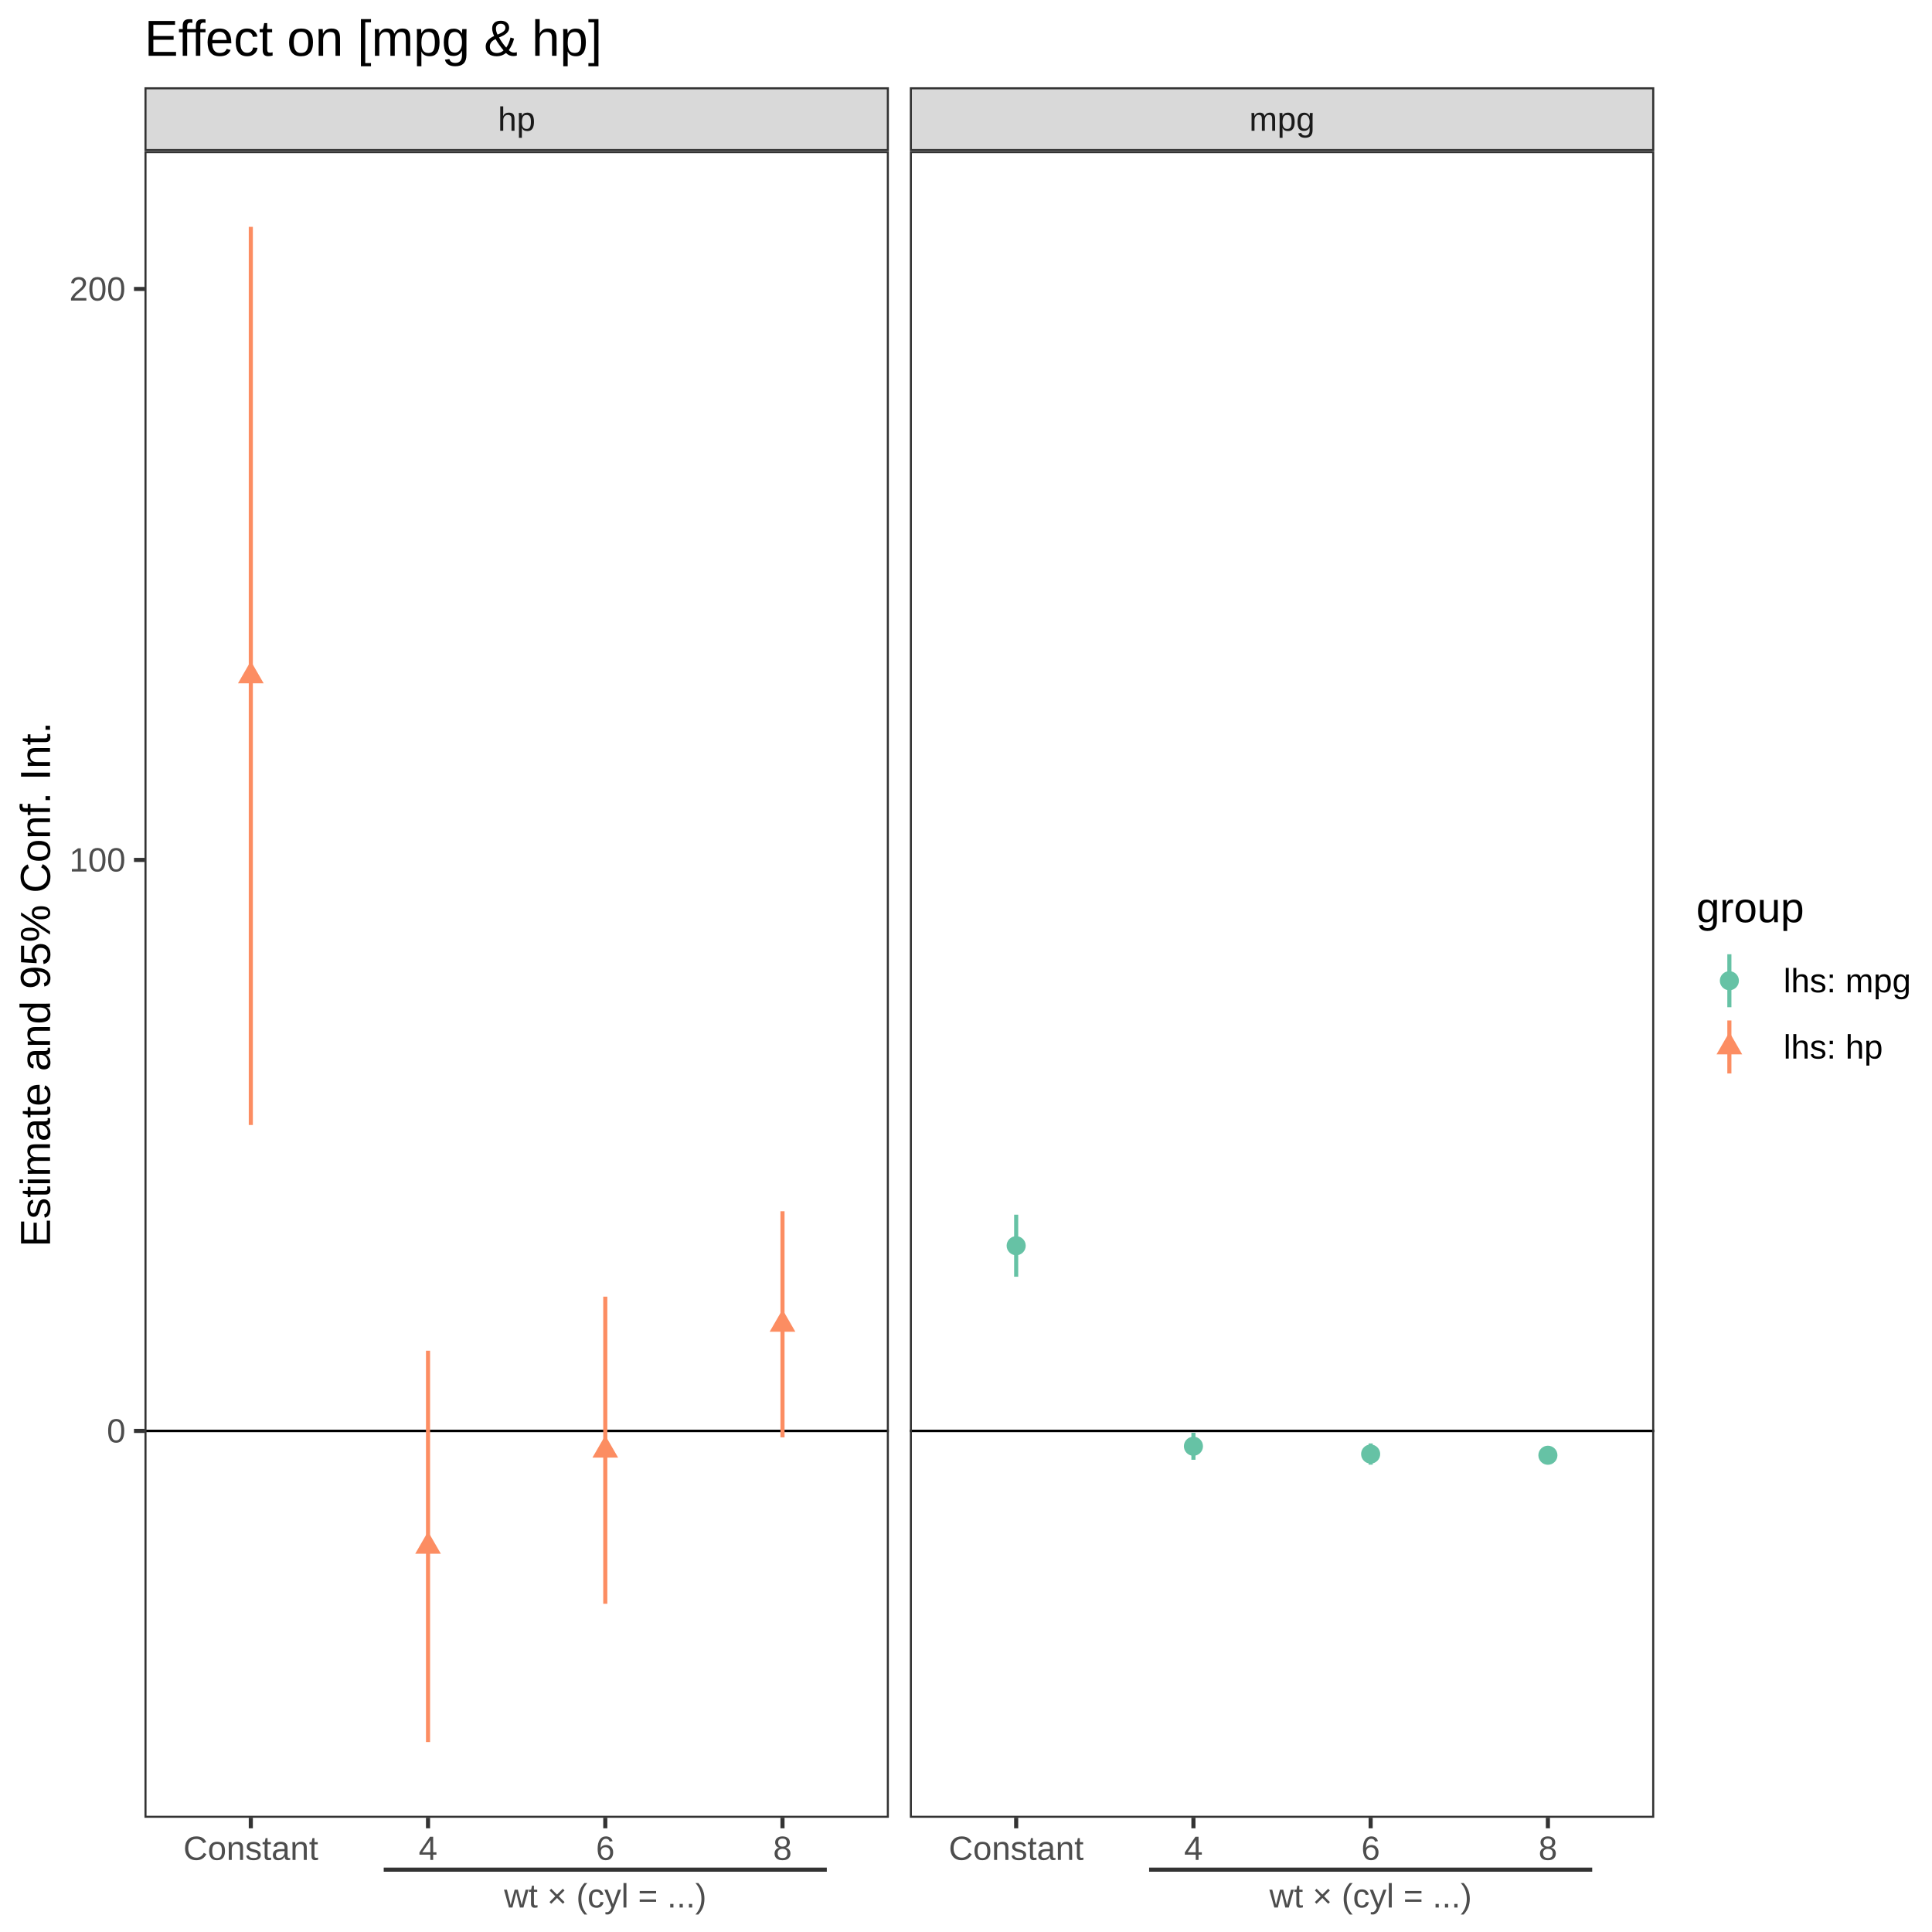
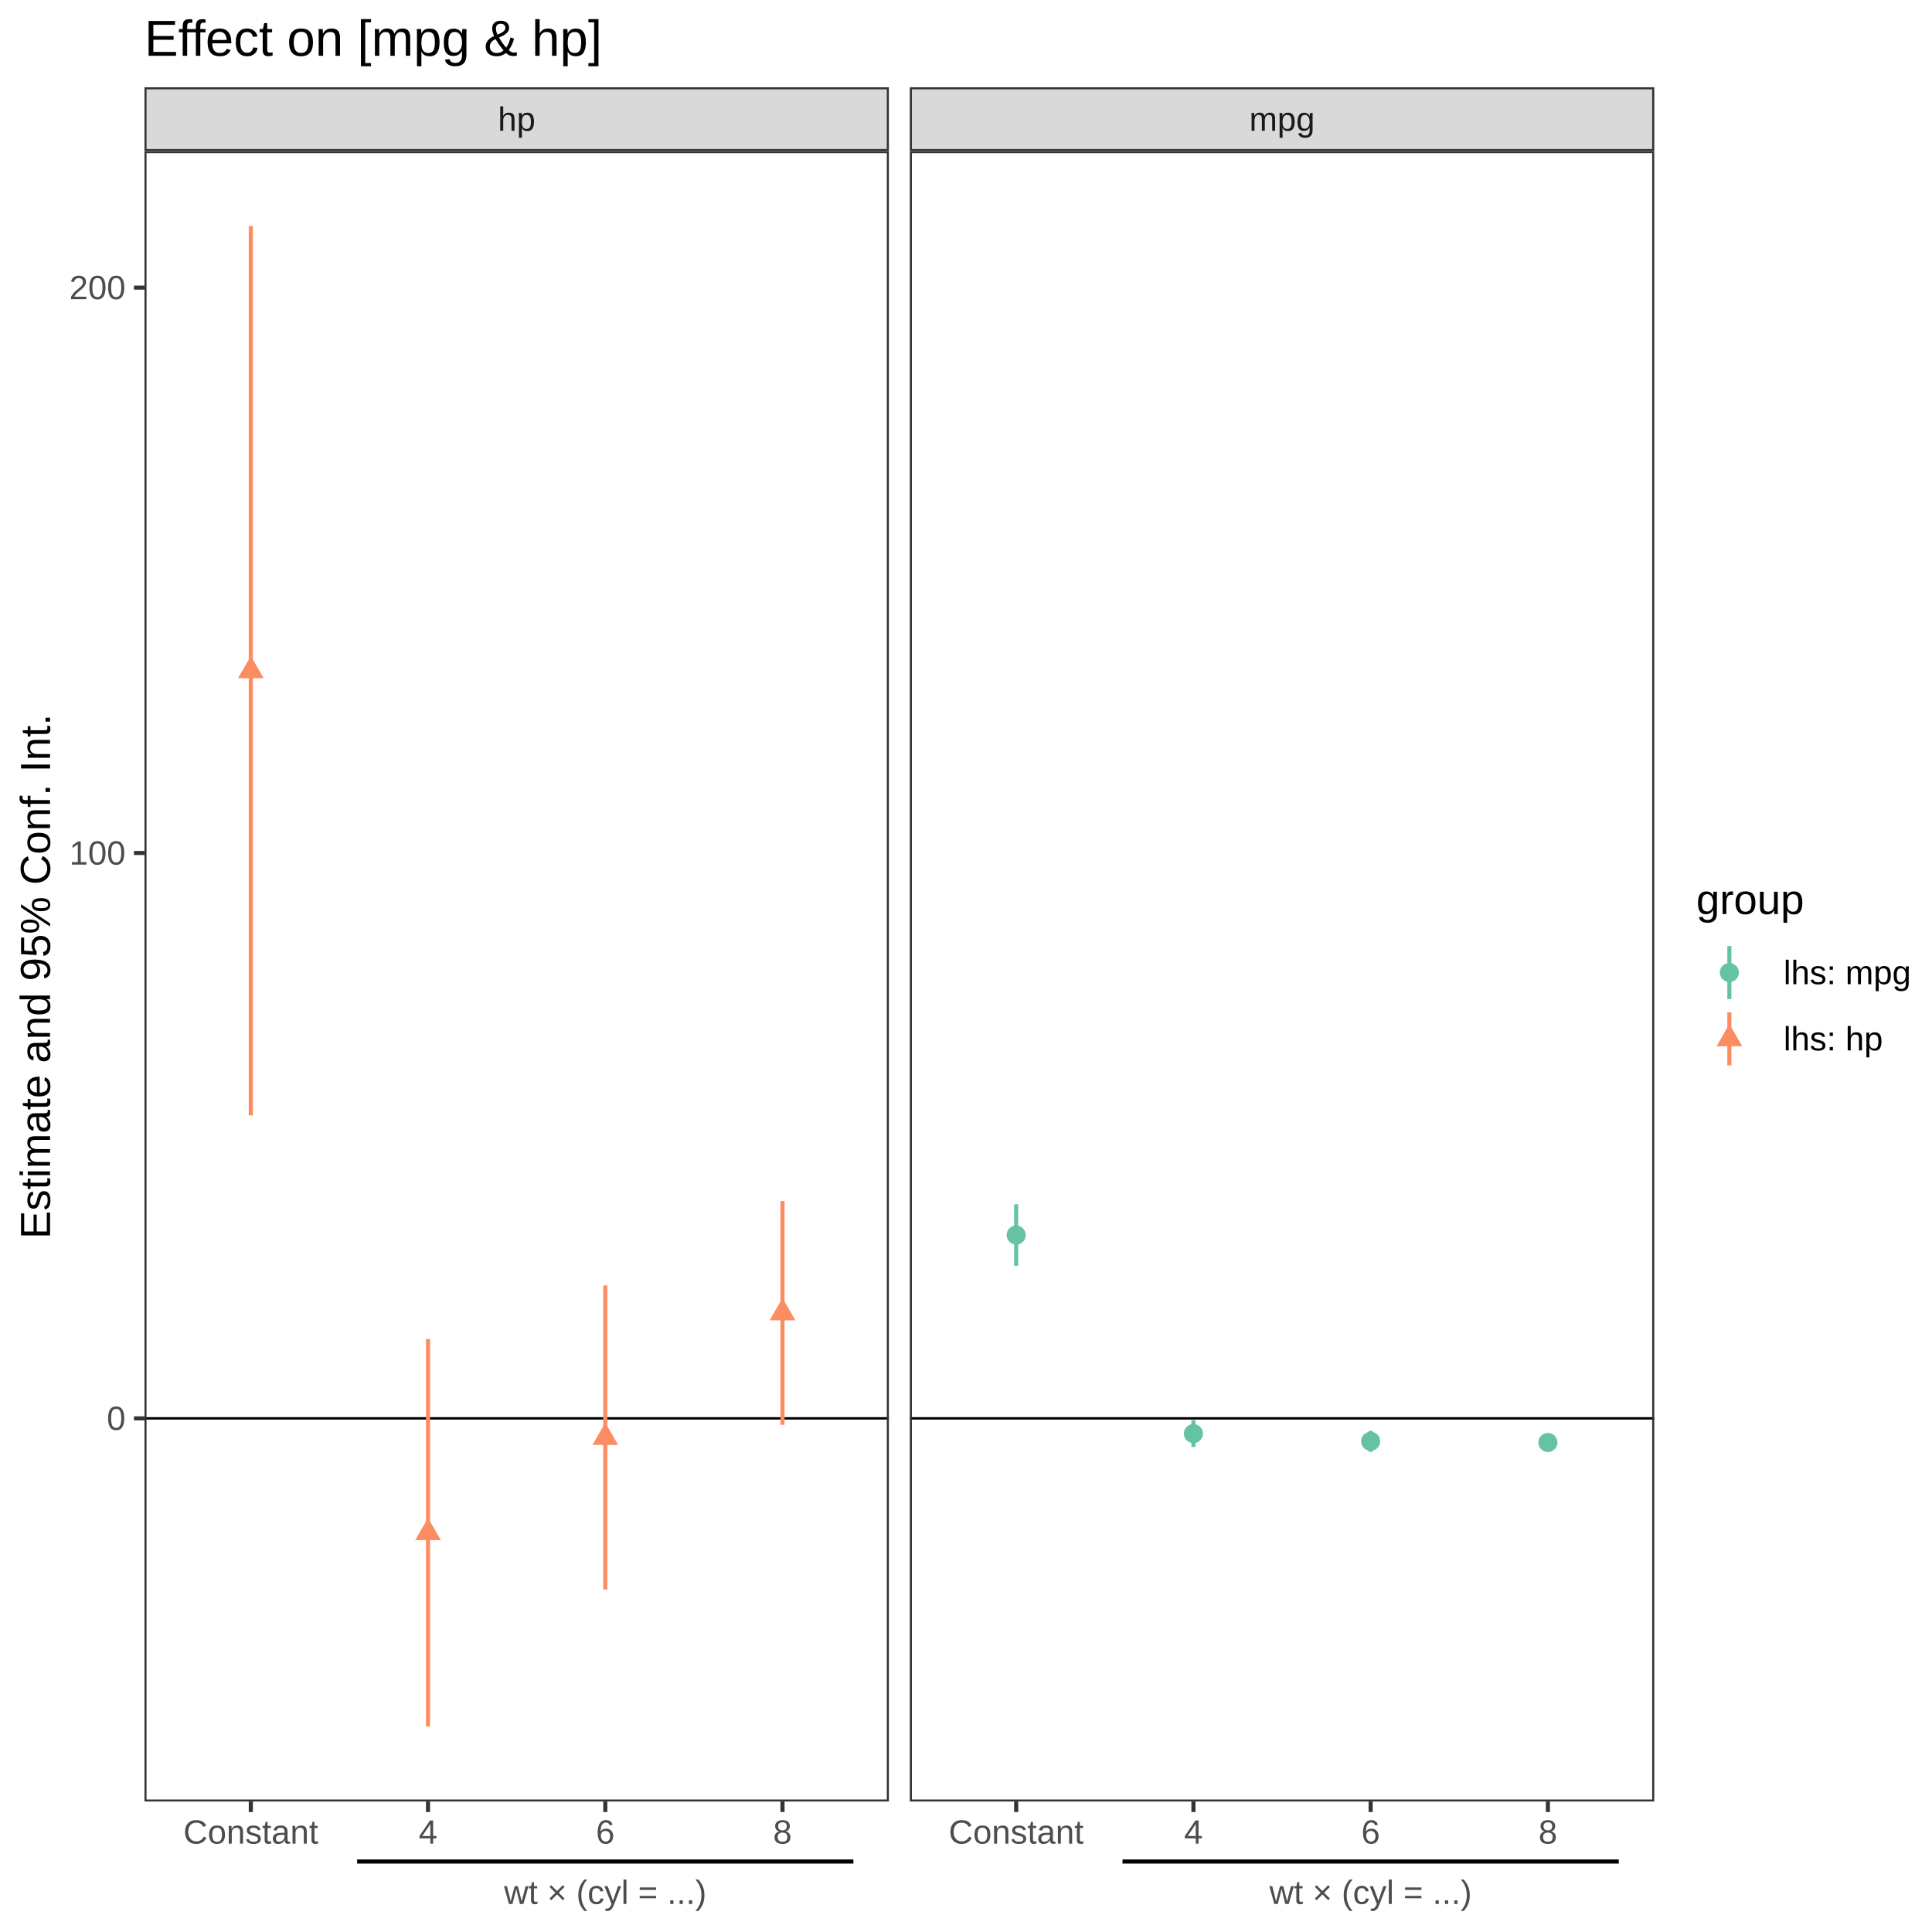
<svg xmlns="http://www.w3.org/2000/svg" class="svglite" width="504.00pt" height="504.00pt" viewBox="0 0 504.00 504.00">
  <defs>
    <style type="text/css">
    .svglite line, .svglite polyline, .svglite polygon, .svglite path, .svglite rect, .svglite circle {
      fill: none;
      stroke: #000000;
      stroke-linecap: round;
      stroke-linejoin: round;
      stroke-miterlimit: 10.00;
    }
    .svglite text {
      white-space: pre;
    }
  </style>
  </defs>
  <rect width="100%" height="100%" style="stroke: none; fill: #FFFFFF;" />
  <defs>
    <clipPath id="cpMC4wMHw1MDQuMDB8MC4wMHw1MDQuMDA=">
      <rect x="0.00" y="0.00" width="504.00" height="504.00" />
    </clipPath>
  </defs>
  <g clip-path="url(#cpMC4wMHw1MDQuMDB8MC4wMHw1MDQuMDA=)">
-     <rect x="0.00" y="0.00" width="504.00" height="504.00" style="stroke-width: 1.07; stroke: #FFFFFF; fill: #FFFFFF;" />
+     <rect x="0" y="0.00" width="504.00" height="504.00" style="stroke-width: 1.07; stroke: #FFFFFF; fill: #FFFFFF;" />
  </g>
  <defs>
-     <clipPath id="cpMzcuNjl8MjMxLjg3fDM5LjQyfDQ3NC4yMQ==">
-       <rect x="37.69" y="39.42" width="194.19" height="434.79" />
+     <clipPath id="cpMzcuNjl8MjMxLjg3fDM5LjQyfDQ2OS45Ng==">
+       <rect x="37.69" y="39.42" width="194.19" height="430.54" />
    </clipPath>
  </defs>
-   <g clip-path="url(#cpMzcuNjl8MjMxLjg3fDM5LjQyfDQ3NC4yMQ==)">
-     <rect x="37.69" y="39.42" width="194.19" height="434.79" style="stroke-width: 1.07; stroke: none; fill: #FFFFFF;" />
-     <line x1="37.69" y1="373.28" x2="231.87" y2="373.28" style="stroke-width: 0.64; stroke-linecap: butt;" />
-     <line x1="65.43" y1="293.47" x2="65.43" y2="59.18" style="stroke-width: 1.07; stroke: #FC8D62; stroke-linecap: butt;" />
-     <line x1="111.66" y1="454.45" x2="111.66" y2="352.35" style="stroke-width: 1.07; stroke: #FC8D62; stroke-linecap: butt;" />
-     <line x1="157.90" y1="418.37" x2="157.90" y2="338.26" style="stroke-width: 1.07; stroke: #FC8D62; stroke-linecap: butt;" />
-     <line x1="204.13" y1="374.96" x2="204.13" y2="315.98" style="stroke-width: 1.07; stroke: #FC8D62; stroke-linecap: butt;" />
-     <polygon points="65.43,172.45 68.78,178.26 62.08,178.26 " style="stroke-width: 0.71; stroke: none; fill: #FC8D62;" />
-     <polygon points="111.66,399.53 115.01,405.33 108.31,405.33 " style="stroke-width: 0.71; stroke: none; fill: #FC8D62;" />
-     <polygon points="157.90,374.45 161.25,380.25 154.55,380.25 " style="stroke-width: 0.71; stroke: none; fill: #FC8D62;" />
-     <polygon points="204.13,341.60 207.48,347.41 200.78,347.41 " style="stroke-width: 0.71; stroke: none; fill: #FC8D62;" />
-     <rect x="37.69" y="39.42" width="194.19" height="434.79" style="stroke-width: 1.07; stroke: #333333;" />
+   <g clip-path="url(#cpMzcuNjl8MjMxLjg3fDM5LjQyfDQ2OS45Ng==)">
+     <rect x="37.69" y="39.42" width="194.19" height="430.54" style="stroke-width: 1.07; stroke: none; fill: #FFFFFF;" />
+     <line x1="37.69" y1="370.01" x2="231.87" y2="370.01" style="stroke-width: 0.64; stroke-linecap: butt;" />
+     <line x1="65.43" y1="290.98" x2="65.43" y2="58.99" style="stroke-width: 1.07; stroke: #FC8D62; stroke-linecap: butt;" />
+     <line x1="111.66" y1="450.39" x2="111.66" y2="349.29" style="stroke-width: 1.07; stroke: #FC8D62; stroke-linecap: butt;" />
+     <line x1="157.90" y1="414.67" x2="157.90" y2="335.34" style="stroke-width: 1.07; stroke: #FC8D62; stroke-linecap: butt;" />
+     <line x1="204.13" y1="371.68" x2="204.13" y2="313.28" style="stroke-width: 1.07; stroke: #FC8D62; stroke-linecap: butt;" />
+     <polygon points="65.43,171.12 68.78,176.92 62.08,176.92 " style="stroke-width: 0.71; stroke: none; fill: #FC8D62;" />
+     <polygon points="111.66,395.97 115.01,401.77 108.31,401.77 " style="stroke-width: 0.71; stroke: none; fill: #FC8D62;" />
+     <polygon points="157.90,371.13 161.25,376.94 154.55,376.94 " style="stroke-width: 0.71; stroke: none; fill: #FC8D62;" />
+     <polygon points="204.13,338.61 207.48,344.42 200.78,344.42 " style="stroke-width: 0.71; stroke: none; fill: #FC8D62;" />
+     <rect x="37.69" y="39.42" width="194.19" height="430.54" style="stroke-width: 1.07; stroke: #333333;" />
  </g>
  <g clip-path="url(#cpMC4wMHw1MDQuMDB8MC4wMHw1MDQuMDA=)">
</g>
  <defs>
-     <clipPath id="cpMjM3LjM1fDQzMS41NHwzOS40Mnw0NzQuMjE=">
-       <rect x="237.35" y="39.42" width="194.19" height="434.79" />
+     <clipPath id="cpMjM3LjM1fDQzMS41NHwzOS40Mnw0NjkuOTY=">
+       <rect x="237.35" y="39.42" width="194.19" height="430.54" />
    </clipPath>
  </defs>
-   <g clip-path="url(#cpMjM3LjM1fDQzMS41NHwzOS40Mnw0NzQuMjE=)">
-     <rect x="237.35" y="39.42" width="194.19" height="434.79" style="stroke-width: 1.07; stroke: none; fill: #FFFFFF;" />
-     <line x1="237.35" y1="373.28" x2="431.54" y2="373.28" style="stroke-width: 0.64; stroke-linecap: butt;" />
-     <line x1="265.09" y1="333.06" x2="265.09" y2="316.88" style="stroke-width: 1.07; stroke: #66C2A5; stroke-linecap: butt;" />
-     <line x1="311.33" y1="380.81" x2="311.33" y2="373.76" style="stroke-width: 1.07; stroke: #66C2A5; stroke-linecap: butt;" />
-     <line x1="357.56" y1="382.08" x2="357.56" y2="376.55" style="stroke-width: 1.07; stroke: #66C2A5; stroke-linecap: butt;" />
-     <line x1="403.80" y1="381.66" x2="403.80" y2="377.59" style="stroke-width: 1.07; stroke: #66C2A5; stroke-linecap: butt;" />
-     <circle cx="265.09" cy="324.97" r="2.49" style="stroke-width: 0.71; stroke: none; fill: #66C2A5;" />
-     <circle cx="311.33" cy="377.28" r="2.49" style="stroke-width: 0.71; stroke: none; fill: #66C2A5;" />
-     <circle cx="357.56" cy="379.32" r="2.49" style="stroke-width: 0.71; stroke: none; fill: #66C2A5;" />
-     <circle cx="403.80" cy="379.63" r="2.49" style="stroke-width: 0.71; stroke: none; fill: #66C2A5;" />
-     <rect x="237.35" y="39.42" width="194.19" height="434.79" style="stroke-width: 1.07; stroke: #333333;" />
+   <g clip-path="url(#cpMjM3LjM1fDQzMS41NHwzOS40Mnw0NjkuOTY=)">
+     <rect x="237.35" y="39.42" width="194.19" height="430.54" style="stroke-width: 1.07; stroke: none; fill: #FFFFFF;" />
+     <line x1="237.35" y1="370.01" x2="431.54" y2="370.01" style="stroke-width: 0.64; stroke-linecap: butt;" />
+     <line x1="265.09" y1="330.19" x2="265.09" y2="314.16" style="stroke-width: 1.07; stroke: #66C2A5; stroke-linecap: butt;" />
+     <line x1="311.33" y1="377.47" x2="311.33" y2="370.49" style="stroke-width: 1.07; stroke: #66C2A5; stroke-linecap: butt;" />
+     <line x1="357.56" y1="378.73" x2="357.56" y2="373.25" style="stroke-width: 1.07; stroke: #66C2A5; stroke-linecap: butt;" />
+     <line x1="403.80" y1="378.32" x2="403.80" y2="374.28" style="stroke-width: 1.07; stroke: #66C2A5; stroke-linecap: butt;" />
+     <circle cx="265.09" cy="322.18" r="2.49" style="stroke-width: 0.71; stroke: none; fill: #66C2A5;" />
+     <circle cx="311.33" cy="373.98" r="2.49" style="stroke-width: 0.71; stroke: none; fill: #66C2A5;" />
+     <circle cx="357.56" cy="375.99" r="2.49" style="stroke-width: 0.71; stroke: none; fill: #66C2A5;" />
+     <circle cx="403.80" cy="376.30" r="2.49" style="stroke-width: 0.71; stroke: none; fill: #66C2A5;" />
+     <rect x="237.35" y="39.42" width="194.19" height="430.54" style="stroke-width: 1.07; stroke: #333333;" />
  </g>
  <g clip-path="url(#cpMC4wMHw1MDQuMDB8MC4wMHw1MDQuMDA=)">
</g>
  <defs>
    <clipPath id="cpMzcuNjl8MjMxLjg3fDIyLjc3fDM5LjQy">
      <rect x="37.69" y="22.77" width="194.19" height="16.65" />
    </clipPath>
  </defs>
  <g clip-path="url(#cpMzcuNjl8MjMxLjg3fDIyLjc3fDM5LjQy)">
    <rect x="37.69" y="22.77" width="194.19" height="16.65" style="stroke-width: 1.07; stroke: #333333; fill: #D9D9D9;" />
    <text x="134.78" y="34.12" text-anchor="middle" style="font-size: 8.80px;fill: #1A1A1A; font-family: &quot;Liberation Sans&quot;;" textLength="9.79px" lengthAdjust="spacingAndGlyphs">hp</text>
  </g>
  <g clip-path="url(#cpMC4wMHw1MDQuMDB8MC4wMHw1MDQuMDA=)">
</g>
  <defs>
    <clipPath id="cpMjM3LjM1fDQzMS41NHwyMi43N3wzOS40Mg==">
      <rect x="237.35" y="22.77" width="194.19" height="16.65" />
    </clipPath>
  </defs>
  <g clip-path="url(#cpMjM3LjM1fDQzMS41NHwyMi43N3wzOS40Mg==)">
    <rect x="237.35" y="22.77" width="194.19" height="16.65" style="stroke-width: 1.07; stroke: #333333; fill: #D9D9D9;" />
    <text x="334.45" y="34.12" text-anchor="middle" style="font-size: 8.80px;fill: #1A1A1A; font-family: &quot;Liberation Sans&quot;;" textLength="17.12px" lengthAdjust="spacingAndGlyphs">mpg</text>
  </g>
  <g clip-path="url(#cpMC4wMHw1MDQuMDB8MC4wMHw1MDQuMDA=)">
-     <polyline points="65.43,474.21 65.43,476.95 " style="stroke-width: 1.07; stroke: #333333; stroke-linecap: butt;" />
-     <polyline points="111.66,474.21 111.66,476.95 " style="stroke-width: 1.07; stroke: #333333; stroke-linecap: butt;" />
-     <polyline points="157.90,474.21 157.90,476.95 " style="stroke-width: 1.07; stroke: #333333; stroke-linecap: butt;" />
-     <polyline points="204.13,474.21 204.13,476.95 " style="stroke-width: 1.07; stroke: #333333; stroke-linecap: butt;" />
-     <text x="65.43" y="485.20" text-anchor="middle" style="font-size: 8.80px;fill: #4D4D4D; font-family: &quot;Liberation Sans&quot;;" textLength="35.23px" lengthAdjust="spacingAndGlyphs">Constant</text>
-     <text x="111.66" y="485.20" text-anchor="middle" style="font-size: 8.80px;fill: #4D4D4D; font-family: &quot;Liberation Sans&quot;;" textLength="4.90px" lengthAdjust="spacingAndGlyphs">4</text>
-     <text x="157.90" y="485.20" text-anchor="middle" style="font-size: 8.80px;fill: #4D4D4D; font-family: &quot;Liberation Sans&quot;;" textLength="4.90px" lengthAdjust="spacingAndGlyphs">6</text>
-     <text x="204.13" y="485.20" text-anchor="middle" style="font-size: 8.80px;fill: #4D4D4D; font-family: &quot;Liberation Sans&quot;;" textLength="4.90px" lengthAdjust="spacingAndGlyphs">8</text>
-     <polyline points="100.10,487.74 215.69,487.74 " style="stroke-width: 1.07; stroke: #333333; stroke-linecap: butt;" />
-     <text x="157.90" y="497.61" text-anchor="middle" style="font-size: 8.80px;fill: #4D4D4D; font-family: &quot;Liberation Sans&quot;;" textLength="52.83px" lengthAdjust="spacingAndGlyphs">wt × (cyl = ...)</text>
-     <polyline points="265.09,474.21 265.09,476.95 " style="stroke-width: 1.07; stroke: #333333; stroke-linecap: butt;" />
-     <polyline points="311.33,474.21 311.33,476.95 " style="stroke-width: 1.07; stroke: #333333; stroke-linecap: butt;" />
-     <polyline points="357.56,474.21 357.56,476.95 " style="stroke-width: 1.07; stroke: #333333; stroke-linecap: butt;" />
-     <polyline points="403.80,474.21 403.80,476.95 " style="stroke-width: 1.07; stroke: #333333; stroke-linecap: butt;" />
-     <text x="265.09" y="485.20" text-anchor="middle" style="font-size: 8.80px;fill: #4D4D4D; font-family: &quot;Liberation Sans&quot;;" textLength="35.23px" lengthAdjust="spacingAndGlyphs">Constant</text>
-     <text x="311.33" y="485.20" text-anchor="middle" style="font-size: 8.80px;fill: #4D4D4D; font-family: &quot;Liberation Sans&quot;;" textLength="4.90px" lengthAdjust="spacingAndGlyphs">4</text>
-     <text x="357.56" y="485.20" text-anchor="middle" style="font-size: 8.80px;fill: #4D4D4D; font-family: &quot;Liberation Sans&quot;;" textLength="4.90px" lengthAdjust="spacingAndGlyphs">6</text>
-     <text x="403.80" y="485.20" text-anchor="middle" style="font-size: 8.80px;fill: #4D4D4D; font-family: &quot;Liberation Sans&quot;;" textLength="4.90px" lengthAdjust="spacingAndGlyphs">8</text>
-     <polyline points="299.77,487.74 415.36,487.74 " style="stroke-width: 1.07; stroke: #333333; stroke-linecap: butt;" />
-     <text x="357.56" y="497.61" text-anchor="middle" style="font-size: 8.80px;fill: #4D4D4D; font-family: &quot;Liberation Sans&quot;;" textLength="52.83px" lengthAdjust="spacingAndGlyphs">wt × (cyl = ...)</text>
-     <text x="32.76" y="376.30" text-anchor="end" style="font-size: 8.80px;fill: #4D4D4D; font-family: &quot;Liberation Sans&quot;;" textLength="4.90px" lengthAdjust="spacingAndGlyphs">0</text>
-     <text x="32.76" y="227.35" text-anchor="end" style="font-size: 8.80px;fill: #4D4D4D; font-family: &quot;Liberation Sans&quot;;" textLength="14.69px" lengthAdjust="spacingAndGlyphs">100</text>
-     <text x="32.76" y="78.41" text-anchor="end" style="font-size: 8.80px;fill: #4D4D4D; font-family: &quot;Liberation Sans&quot;;" textLength="14.69px" lengthAdjust="spacingAndGlyphs">200</text>
-     <polyline points="34.95,373.28 37.69,373.28 " style="stroke-width: 1.07; stroke: #333333; stroke-linecap: butt;" />
-     <polyline points="34.95,224.33 37.69,224.33 " style="stroke-width: 1.07; stroke: #333333; stroke-linecap: butt;" />
-     <polyline points="34.95,75.38 37.69,75.38 " style="stroke-width: 1.07; stroke: #333333; stroke-linecap: butt;" />
-     <text transform="translate(13.05,256.81) rotate(-90)" text-anchor="middle" style="font-size: 11.00px; font-family: &quot;Liberation Sans&quot;;" textLength="137.03px" lengthAdjust="spacingAndGlyphs">Estimate and 95% Conf. Int.</text>
-     <rect x="442.50" y="231.87" width="56.02" height="49.89" style="stroke-width: 1.07; stroke: none; fill: #FFFFFF;" />
-     <text x="442.50" y="240.58" style="font-size: 11.00px; font-family: &quot;Liberation Sans&quot;;" textLength="28.14px" lengthAdjust="spacingAndGlyphs">group</text>
-     <rect x="442.50" y="247.20" width="17.28" height="17.28" style="stroke-width: 1.07; stroke: none; fill: #FFFFFF;" />
-     <line x1="451.14" y1="262.75" x2="451.14" y2="248.93" style="stroke-width: 1.07; stroke: #66C2A5; stroke-linecap: butt;" />
-     <circle cx="451.14" cy="255.84" r="2.49" style="stroke-width: 0.71; stroke: none; fill: #66C2A5;" />
-     <rect x="442.50" y="264.48" width="17.28" height="17.28" style="stroke-width: 1.07; stroke: none; fill: #FFFFFF;" />
-     <line x1="451.14" y1="280.03" x2="451.14" y2="266.21" style="stroke-width: 1.07; stroke: #FC8D62; stroke-linecap: butt;" />
-     <polygon points="451.14,269.25 454.49,275.05 447.79,275.05 " style="stroke-width: 0.71; stroke: none; fill: #FC8D62;" />
-     <text x="465.26" y="258.87" style="font-size: 8.80px; font-family: &quot;Liberation Sans&quot;;" textLength="33.26px" lengthAdjust="spacingAndGlyphs">lhs: mpg</text>
-     <text x="465.26" y="276.15" style="font-size: 8.80px; font-family: &quot;Liberation Sans&quot;;" textLength="25.93px" lengthAdjust="spacingAndGlyphs">lhs: hp</text>
+     <polyline points="65.43,472.70 65.43,469.96 " style="stroke-width: 1.07; stroke: #333333; stroke-linecap: butt;" />
+     <polyline points="111.66,472.70 111.66,469.96 " style="stroke-width: 1.07; stroke: #333333; stroke-linecap: butt;" />
+     <polyline points="157.90,472.70 157.90,469.96 " style="stroke-width: 1.07; stroke: #333333; stroke-linecap: butt;" />
+     <polyline points="204.13,472.70 204.13,469.96 " style="stroke-width: 1.07; stroke: #333333; stroke-linecap: butt;" />
+     <text x="65.43" y="480.95" text-anchor="middle" style="font-size: 8.80px;fill: #4D4D4D; font-family: &quot;Liberation Sans&quot;;" textLength="35.23px" lengthAdjust="spacingAndGlyphs">Constant</text>
+     <text x="111.66" y="480.95" text-anchor="middle" style="font-size: 8.80px;fill: #4D4D4D; font-family: &quot;Liberation Sans&quot;;" textLength="4.90px" lengthAdjust="spacingAndGlyphs">4</text>
+     <text x="157.90" y="480.95" text-anchor="middle" style="font-size: 8.80px;fill: #4D4D4D; font-family: &quot;Liberation Sans&quot;;" textLength="4.90px" lengthAdjust="spacingAndGlyphs">6</text>
+     <text x="204.13" y="480.95" text-anchor="middle" style="font-size: 8.80px;fill: #4D4D4D; font-family: &quot;Liberation Sans&quot;;" textLength="4.90px" lengthAdjust="spacingAndGlyphs">8</text>
+     <polyline points="93.17,485.61 222.63,485.61 " style="stroke-width: 1.07; stroke-linecap: butt;" />
+     <text x="157.90" y="496.69" text-anchor="middle" style="font-size: 8.80px;fill: #4D4D4D; font-family: &quot;Liberation Sans&quot;;" textLength="52.83px" lengthAdjust="spacingAndGlyphs">wt × (cyl = ...)</text>
+     <polyline points="265.09,472.70 265.09,469.96 " style="stroke-width: 1.07; stroke: #333333; stroke-linecap: butt;" />
+     <polyline points="311.33,472.70 311.33,469.96 " style="stroke-width: 1.07; stroke: #333333; stroke-linecap: butt;" />
+     <polyline points="357.56,472.70 357.56,469.96 " style="stroke-width: 1.07; stroke: #333333; stroke-linecap: butt;" />
+     <polyline points="403.80,472.70 403.80,469.96 " style="stroke-width: 1.07; stroke: #333333; stroke-linecap: butt;" />
+     <text x="265.09" y="480.95" text-anchor="middle" style="font-size: 8.80px;fill: #4D4D4D; font-family: &quot;Liberation Sans&quot;;" textLength="35.23px" lengthAdjust="spacingAndGlyphs">Constant</text>
+     <text x="311.33" y="480.95" text-anchor="middle" style="font-size: 8.80px;fill: #4D4D4D; font-family: &quot;Liberation Sans&quot;;" textLength="4.90px" lengthAdjust="spacingAndGlyphs">4</text>
+     <text x="357.56" y="480.95" text-anchor="middle" style="font-size: 8.80px;fill: #4D4D4D; font-family: &quot;Liberation Sans&quot;;" textLength="4.90px" lengthAdjust="spacingAndGlyphs">6</text>
+     <text x="403.80" y="480.95" text-anchor="middle" style="font-size: 8.80px;fill: #4D4D4D; font-family: &quot;Liberation Sans&quot;;" textLength="4.90px" lengthAdjust="spacingAndGlyphs">8</text>
+     <polyline points="292.83,485.61 422.29,485.61 " style="stroke-width: 1.07; stroke-linecap: butt;" />
+     <text x="357.56" y="496.69" text-anchor="middle" style="font-size: 8.80px;fill: #4D4D4D; font-family: &quot;Liberation Sans&quot;;" textLength="52.83px" lengthAdjust="spacingAndGlyphs">wt × (cyl = ...)</text>
+     <text x="32.76" y="373.04" text-anchor="end" style="font-size: 8.80px;fill: #4D4D4D; font-family: &quot;Liberation Sans&quot;;" textLength="4.90px" lengthAdjust="spacingAndGlyphs">0</text>
+     <text x="32.76" y="225.55" text-anchor="end" style="font-size: 8.80px;fill: #4D4D4D; font-family: &quot;Liberation Sans&quot;;" textLength="14.69px" lengthAdjust="spacingAndGlyphs">100</text>
+     <text x="32.76" y="78.05" text-anchor="end" style="font-size: 8.80px;fill: #4D4D4D; font-family: &quot;Liberation Sans&quot;;" textLength="14.69px" lengthAdjust="spacingAndGlyphs">200</text>
+     <polyline points="34.95,370.01 37.69,370.01 " style="stroke-width: 1.07; stroke: #333333; stroke-linecap: butt;" />
+     <polyline points="34.95,222.52 37.69,222.52 " style="stroke-width: 1.07; stroke: #333333; stroke-linecap: butt;" />
+     <polyline points="34.95,75.03 37.69,75.03 " style="stroke-width: 1.07; stroke: #333333; stroke-linecap: butt;" />
+     <text transform="translate(13.05,254.69) rotate(-90)" text-anchor="middle" style="font-size: 11.00px; font-family: &quot;Liberation Sans&quot;;" textLength="137.03px" lengthAdjust="spacingAndGlyphs">Estimate and 95% Conf. Int.</text>
+     <rect x="442.50" y="229.74" width="56.02" height="49.89" style="stroke-width: 1.07; stroke: none; fill: #FFFFFF;" />
+     <text x="442.50" y="238.45" style="font-size: 11.00px; font-family: &quot;Liberation Sans&quot;;" textLength="28.14px" lengthAdjust="spacingAndGlyphs">group</text>
+     <rect x="442.50" y="245.07" width="17.28" height="17.28" style="stroke-width: 1.07; stroke: none; fill: #FFFFFF;" />
+     <line x1="451.14" y1="260.63" x2="451.14" y2="246.80" style="stroke-width: 1.07; stroke: #66C2A5; stroke-linecap: butt;" />
+     <circle cx="451.14" cy="253.71" r="2.49" style="stroke-width: 0.71; stroke: none; fill: #66C2A5;" />
+     <rect x="442.50" y="262.35" width="17.28" height="17.28" style="stroke-width: 1.07; stroke: none; fill: #FFFFFF;" />
+     <line x1="451.14" y1="277.91" x2="451.14" y2="264.08" style="stroke-width: 1.07; stroke: #FC8D62; stroke-linecap: butt;" />
+     <polygon points="451.14,267.12 454.49,272.93 447.79,272.93 " style="stroke-width: 0.71; stroke: none; fill: #FC8D62;" />
+     <text x="465.26" y="256.74" style="font-size: 8.80px; font-family: &quot;Liberation Sans&quot;;" textLength="33.26px" lengthAdjust="spacingAndGlyphs">lhs: mpg</text>
+     <text x="465.26" y="274.02" style="font-size: 8.80px; font-family: &quot;Liberation Sans&quot;;" textLength="25.93px" lengthAdjust="spacingAndGlyphs">lhs: hp</text>
    <text x="37.69" y="14.55" style="font-size: 13.20px; font-family: &quot;Liberation Sans&quot;;" textLength="119.28px" lengthAdjust="spacingAndGlyphs">Effect on [mpg &amp; hp]</text>
  </g>
</svg>
